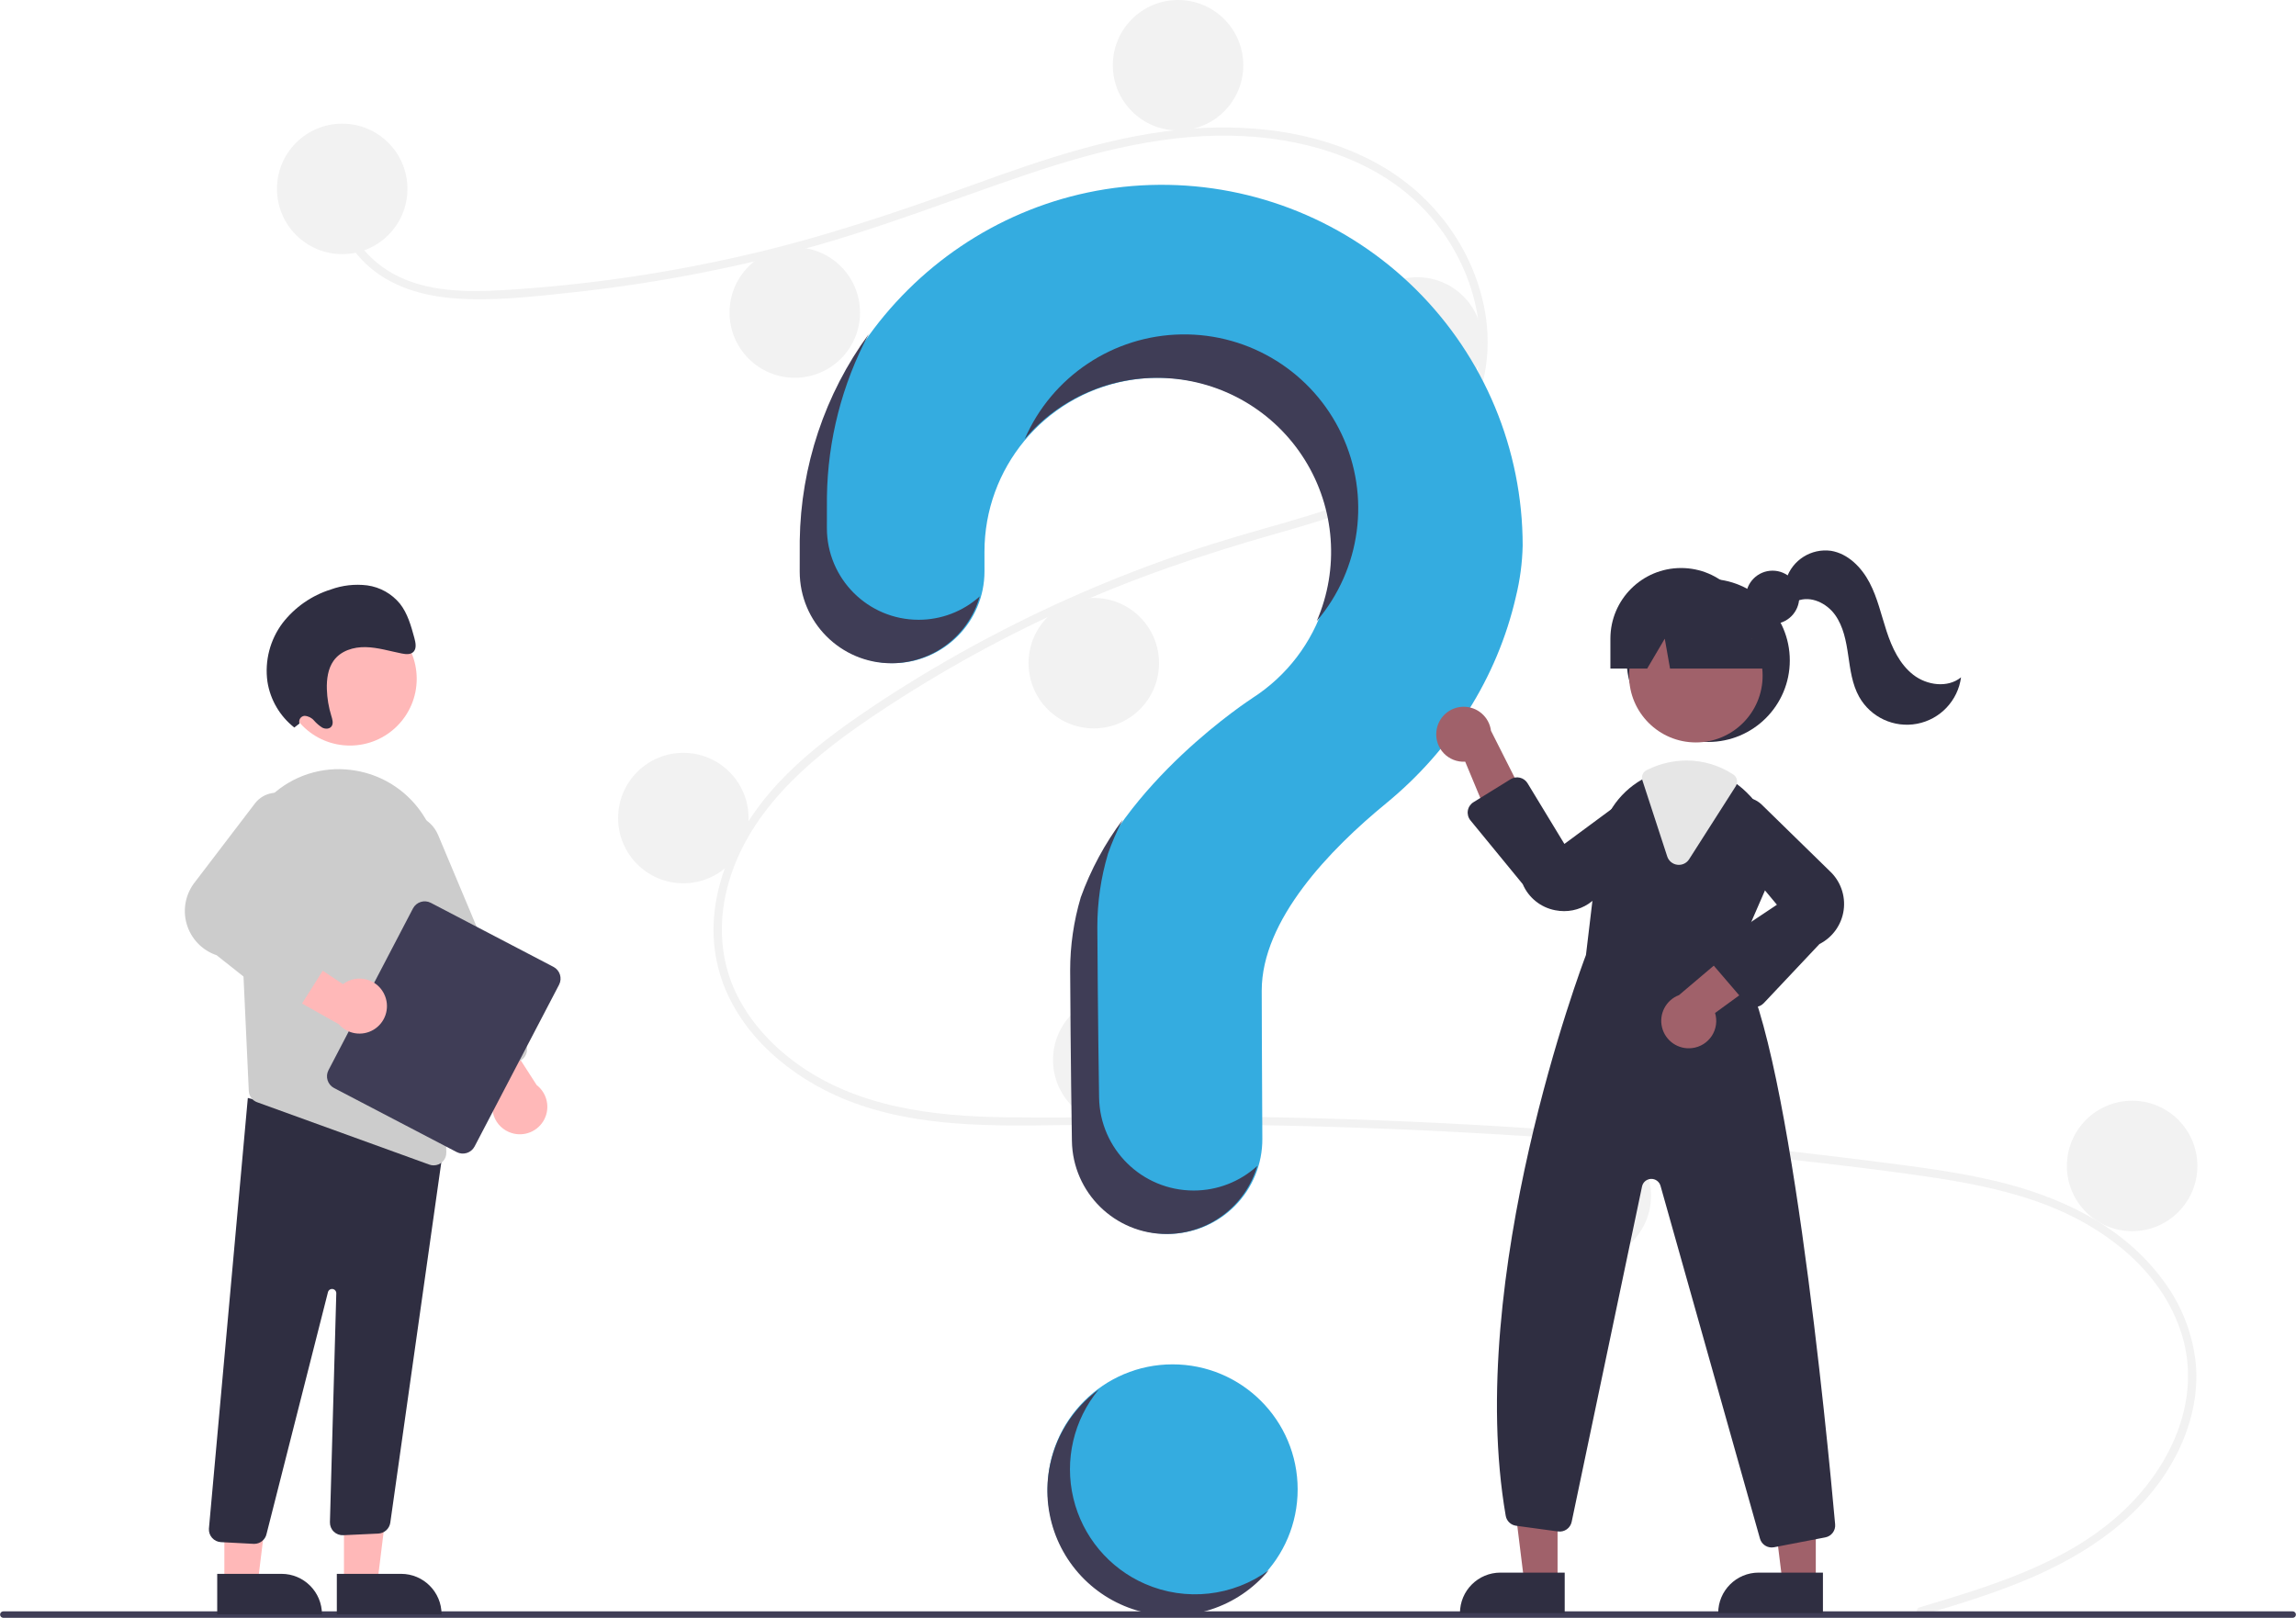
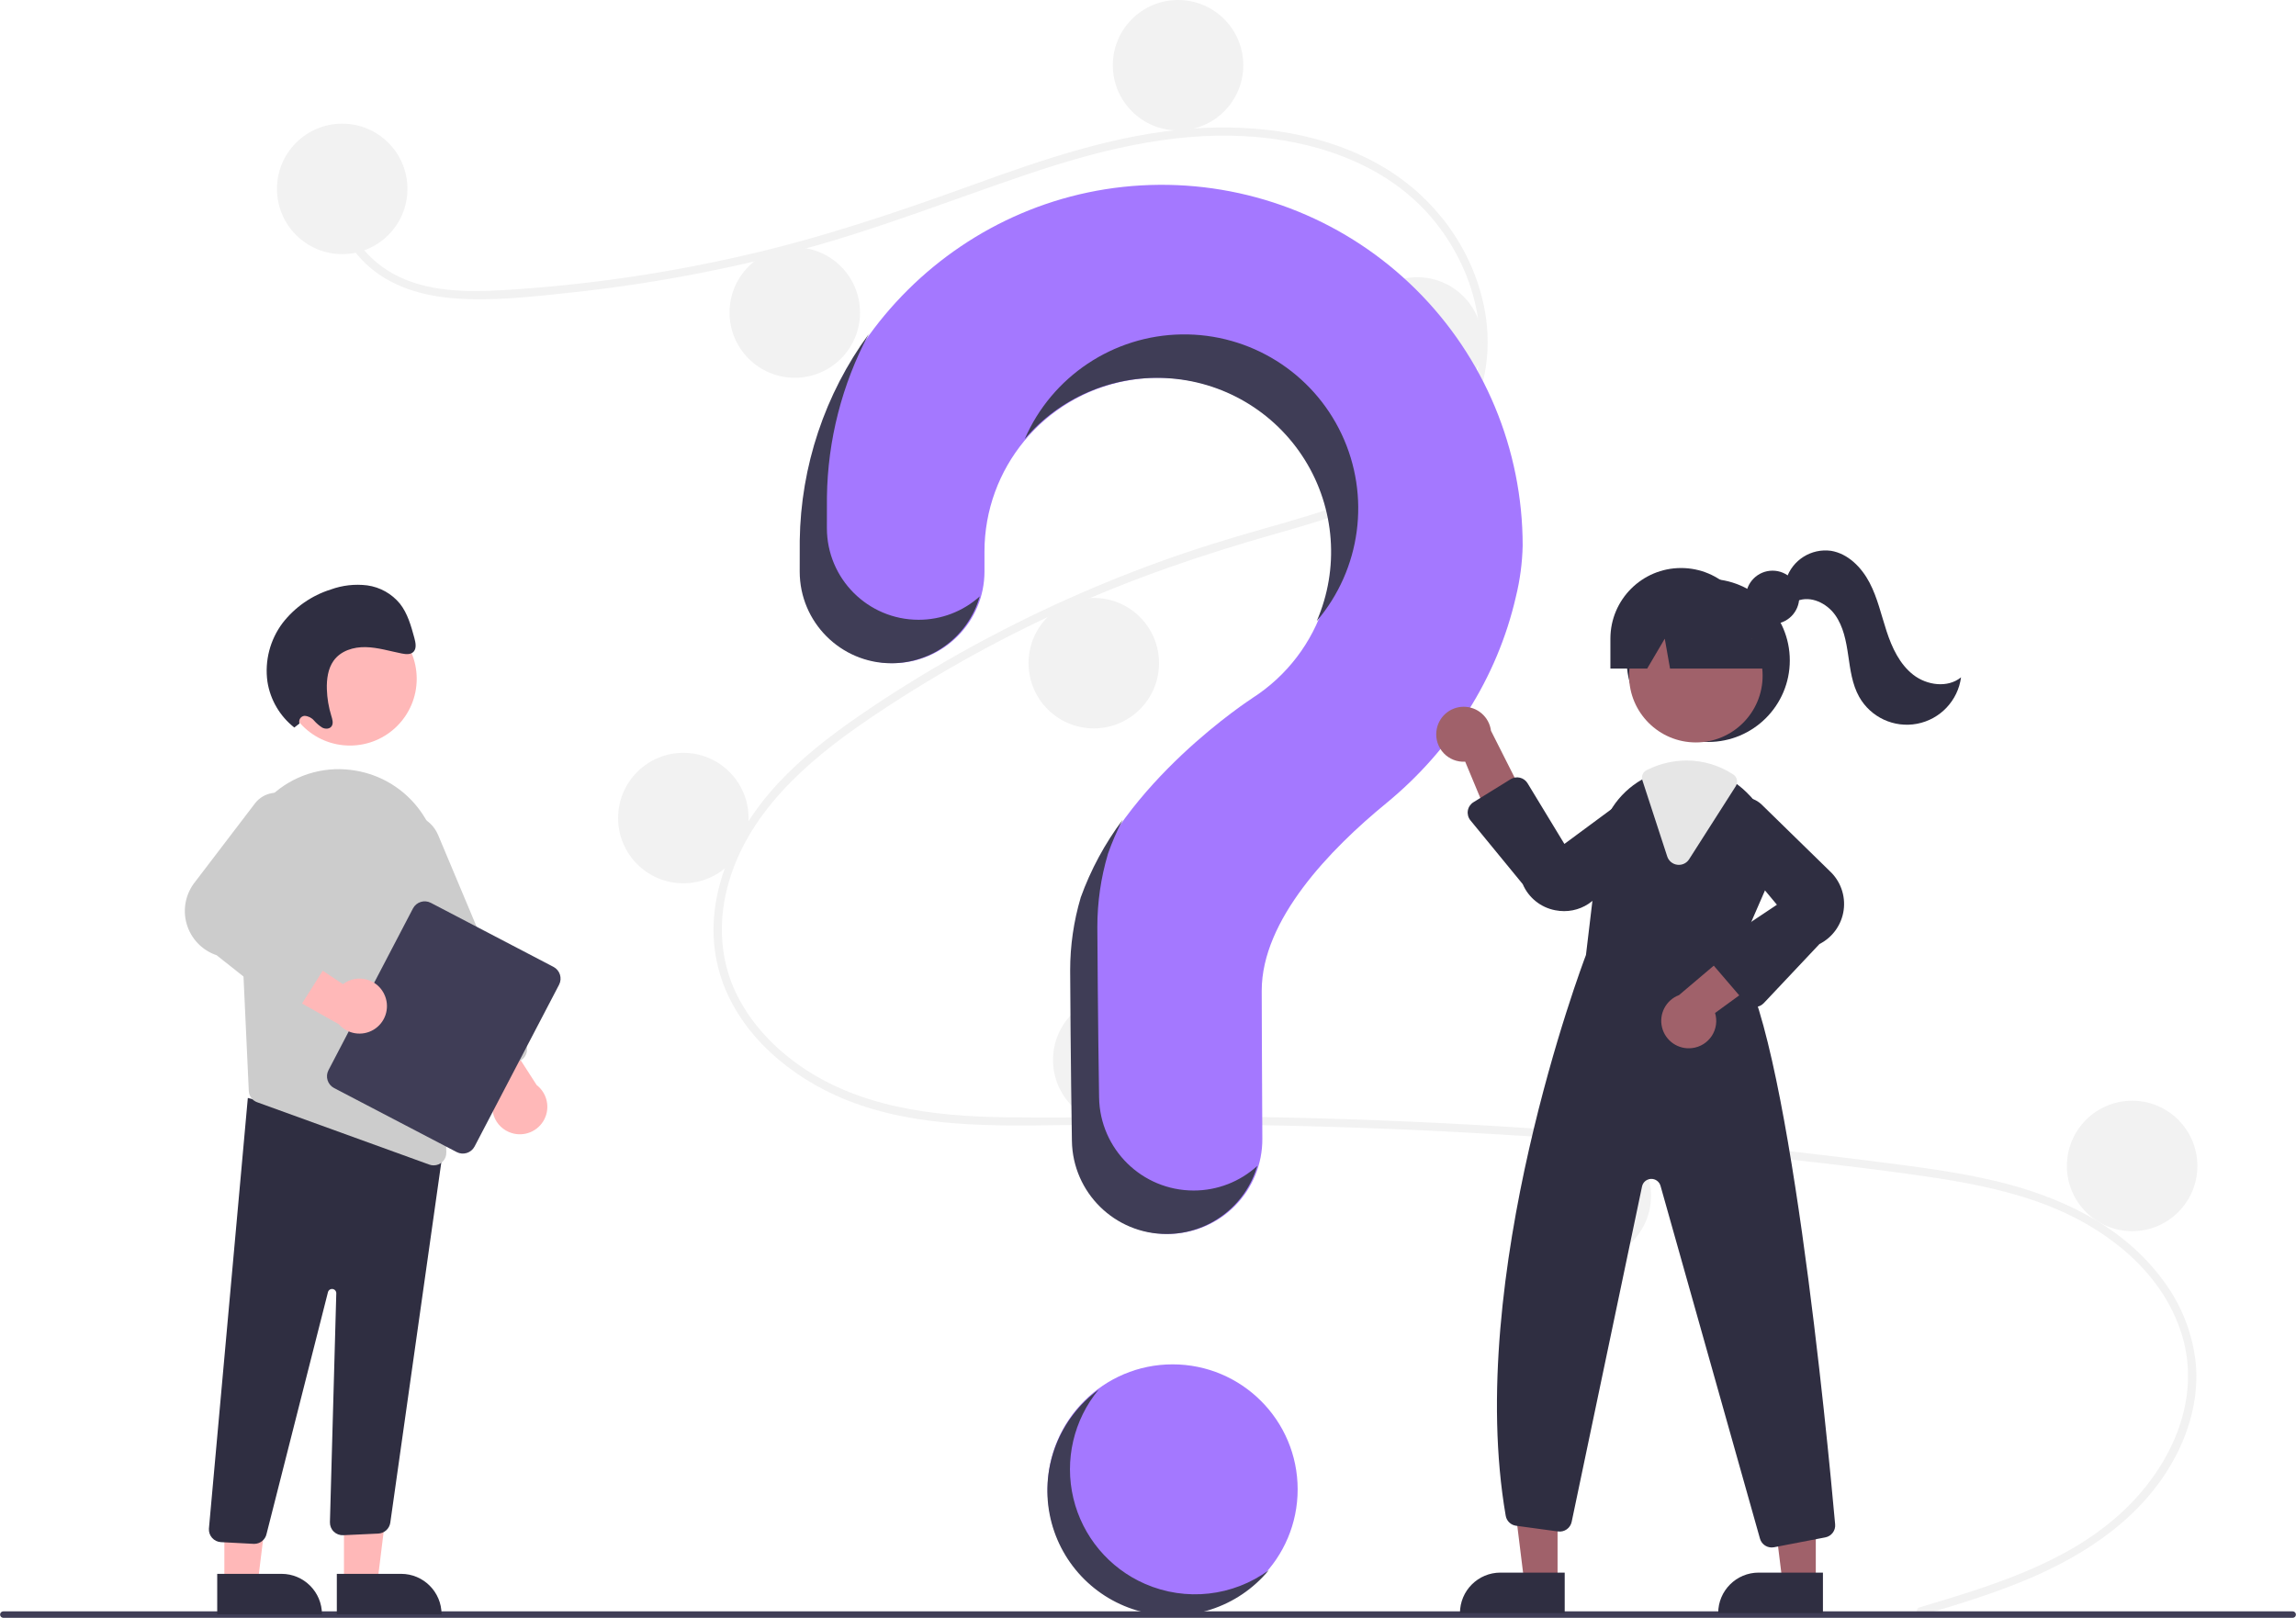
<svg xmlns="http://www.w3.org/2000/svg" data-name="Layer 1" width="844.675" height="595.262" viewBox="0 0 844.675 595.262">
-   <circle cx="431.393" cy="548" r="46" fill="#34ace0" />
+   <circle cx="431.393" cy="548" r="46" fill="#a478ff" />
  <path d="M883.862,743.785c25.735-7.729,53.094-15.788,73.503-34.161,18.238-16.418,30.55-41.489,22.995-66.112-7.54-24.572-30.124-40.956-53.442-49.105-13.225-4.622-27.061-7.186-40.891-9.2-15.035-2.19-30.136-3.984-45.23-5.71q-91.677-10.486-184.044-12.811c-30.385-.765-60.764-.747-91.152-.306-27.139.394-55.722.384-80.899-11.151-19.578-8.97-37.348-25.289-42.803-46.734-6.297-24.755,5.318-49.964,21.98-67.892,8.783-9.45,19.047-17.404,29.636-24.717,11.487-7.934,23.375-15.306,35.521-22.188a494.634,494.634,0,0,1,74.767-34.468c12.746-4.634,25.68-8.633,38.728-12.321,11.017-3.115,22.068-6.234,32.716-10.477,20.583-8.204,40.161-22.1,45.395-44.881,4.96-21.591-3.403-45.031-18.065-61.071-16.963-18.557-42.539-26.692-67.06-28.008-27.528-1.478-54.422,5.412-80.297,14.156-27.597,9.326-54.599,20.049-82.778,27.603a556.958,556.958,0,0,1-85.196,15.837c-14.082,1.5-28.59,3.193-42.756,2.045-11.872-.962-23.684-4.454-32.434-12.88-7.503-7.225-11.972-17.154-10.435-27.632.279-1.903,3.17-1.094,2.893.798-1.87,12.755,6.8,24.509,17.484,30.529,12.348,6.958,27.374,6.968,41.122,6.172a537.825,537.825,0,0,0,88.515-12.796c28.593-6.531,56.164-15.866,83.704-25.839,26.156-9.472,52.897-18.716,80.84-20.767,24.246-1.78,49.752,1.752,70.874,14.423,18.564,11.136,32.215,29.707,36.565,51.018,4.25,20.825-1.636,41.785-17.4,56.317-16.321,15.046-38.701,21.479-59.557,27.404-26.452,7.514-52.337,16.298-77.392,27.703a485.824,485.824,0,0,0-72.8,40.928c-22.246,15.202-44.201,34.331-51.237,61.451-3.277,12.633-2.672,26.032,2.812,37.965,4.876,10.61,12.907,19.535,22.262,26.419,22.321,16.424,50.453,19.797,77.414,20.132,30.281.377,60.564-.645,90.855-.148q92.599,1.52,184.819,11.273,23.108,2.446,46.158,5.407c13.822,1.776,27.69,3.541,41.278,6.695,24.162,5.608,47.674,16.392,62.692,36.878a61.319,61.319,0,0,1,11.947,30.446c1.051,11.524-1.77,23.069-6.98,33.321-11.532,22.69-33.134,37.123-56.073,46.605-12.287,5.079-25.032,8.926-37.752,12.746-1.853.557-2.645-2.338-.798-2.893Z" transform="translate(-177.6623 -152.3692)" fill="#f2f2f2" />
  <circle cx="125.893" cy="69.5" r="24" fill="#f2f2f2" />
  <circle cx="292.393" cy="115" r="24" fill="#f2f2f2" />
  <circle cx="433.393" cy="24" r="24" fill="#f2f2f2" />
  <circle cx="521.393" cy="126" r="24" fill="#f2f2f2" />
  <circle cx="402.393" cy="244" r="24" fill="#f2f2f2" />
  <circle cx="251.393" cy="301" r="24" fill="#f2f2f2" />
  <circle cx="411.393" cy="390" r="24" fill="#f2f2f2" />
  <circle cx="583.393" cy="440" r="24" fill="#f2f2f2" />
  <circle cx="784.393" cy="429" r="24" fill="#f2f2f2" />
-   <path d="M604.128,220.373c-71.892.508-130.756,58.93-131.777,130.816-.009.664-.014,5.33-.013,11.434a33.748,33.748,0,0,0,33.744,33.746h0a33.769,33.769,0,0,0,33.761-33.798c-.003-4.152-.006-7.026-.006-7.202a64,64,0,1,1,98.52,53.879l.012.014s-48.028,30.92-62.671,73.335l.012.003a94.004,94.004,0,0,0-3.874,26.768c0,3.725.219,36.321.643,62.778a34.786,34.786,0,0,0,34.79,34.222h0a34.796,34.796,0,0,0,34.794-35.011c-.147-24.229-.227-52.442-.227-54.489,0-26.045,25.125-51.995,45.764-68.917,23.766-19.487,40.868-46.043,47.737-75.999a86.762,86.762,0,0,0,2.499-18.834A132.75,132.75,0,0,0,604.128,220.373Z" transform="translate(-177.6623 -152.3692)" fill="#34ace0" />
+   <path d="M604.128,220.373c-71.892.508-130.756,58.93-131.777,130.816-.009.664-.014,5.33-.013,11.434a33.748,33.748,0,0,0,33.744,33.746h0a33.769,33.769,0,0,0,33.761-33.798c-.003-4.152-.006-7.026-.006-7.202a64,64,0,1,1,98.52,53.879l.012.014s-48.028,30.92-62.671,73.335l.012.003a94.004,94.004,0,0,0-3.874,26.768c0,3.725.219,36.321.643,62.778a34.786,34.786,0,0,0,34.79,34.222h0a34.796,34.796,0,0,0,34.794-35.011c-.147-24.229-.227-52.442-.227-54.489,0-26.045,25.125-51.995,45.764-68.917,23.766-19.487,40.868-46.043,47.737-75.999a86.762,86.762,0,0,0,2.499-18.834A132.75,132.75,0,0,0,604.128,220.373Z" transform="translate(-177.6623 -152.3692)" fill="#a478ff" />
  <path d="M1021.147,747.631H178.853a1.191,1.191,0,0,1,0-2.381h842.294a1.191,1.191,0,0,1,0,2.381Z" transform="translate(-177.6623 -152.3692)" fill="#3f3d56" />
  <circle cx="628.449" cy="242.996" r="30" fill="#2f2e41" />
  <polygon points="573.012 582.129 560.753 582.129 554.92 534.841 573.015 534.841 573.012 582.129" fill="#a0616a" />
  <path d="M551.996,578.626h23.644a0,0,0,0,1,0,0v14.887a0,0,0,0,1,0,0H537.109a0,0,0,0,1,0,0v0A14.887,14.887,0,0,1,551.996,578.626Z" fill="#2f2e41" />
  <polygon points="668.012 582.129 655.753 582.129 649.92 534.841 668.015 534.841 668.012 582.129" fill="#a0616a" />
  <path d="M646.996,578.626h23.644a0,0,0,0,1,0,0v14.887a0,0,0,0,1,0,0H632.109a0,0,0,0,1,0,0v0A14.887,14.887,0,0,1,646.996,578.626Z" fill="#2f2e41" />
  <circle cx="623.89" cy="248.61" r="24.561" fill="#a0616a" />
  <path d="M816.191,504.775l10.99-25.25a31.383,31.383,0,0,0-6.95-35.6,31.873,31.873,0,0,0-3.07-2.67,30.935,30.935,0,0,0-18.99-6.57,32.179,32.179,0,0,0-13.4,2.98c-.36.16-.71.33-1.07.5-.69.33-1.37.69-2.03,1.06a31.678,31.678,0,0,0-15.7,23.88l-4.85,40.64c-1.22,3.19-44.74,118.39-29.52,206.34a4.467,4.467,0,0,0,3.82,3.67l15.43,2.1a4.497,4.497,0,0,0,5.01-3.53l25.89-123.41a3.503,3.503,0,0,1,6.8-.23l36.58,129.78a4.471,4.471,0,0,0,4.31,3.28,5.122,5.122,0,0,0,.87-.08l18.85-3.63a4.471,4.471,0,0,0,3.63-4.81C850.021,682.335,835.301,527.605,816.191,504.775Z" transform="translate(-177.6623 -152.3692)" fill="#2f2e41" />
  <path d="M706.102,421.419A10.056,10.056,0,0,0,716.696,432.623l13.729,32.992,10.385-15.394-14.629-28.97a10.11,10.11,0,0,0-20.079.169Z" transform="translate(-177.6623 -152.3692)" fill="#a0616a" />
  <path d="M800.19,537.996a10.056,10.056,0,0,0,8.427-12.913l28.885-21.038-17.39-6.512-24.764,20.977a10.11,10.11,0,0,0,4.842,19.487Z" transform="translate(-177.6623 -152.3692)" fill="#a0616a" />
  <path d="M753.102,487.61a17.057,17.057,0,0,1-3.298-.325,16.305,16.305,0,0,1-11.948-9.616l-19.234-23.453a4.501,4.501,0,0,1,1.111-6.681l13.684-8.471a4.5,4.5,0,0,1,6.215,1.49l13.556,22.334L779.15,443.702A9.721,9.721,0,0,1,790.46,459.264l-25.912,23.637A16.253,16.253,0,0,1,753.102,487.61Z" transform="translate(-177.6623 -152.3692)" fill="#2f2e41" />
  <path d="M823.252,522.883c-.035,0-.071,0-.106-.001a4.508,4.508,0,0,1-3.311-1.57l-12.166-14.193a4.5,4.5,0,0,1,.92-6.673l22.781-15.188-20.638-24.812a9.721,9.721,0,0,1,14.887-12.183l25.084,24.513a16.525,16.525,0,0,1-3.675,26.94l-20.501,21.754A4.507,4.507,0,0,1,823.252,522.883Z" transform="translate(-177.6623 -152.3692)" fill="#2f2e41" />
  <path d="M795.307,470.584a4.632,4.632,0,0,1-.584-.037,4.461,4.461,0,0,1-3.71-3.069l-9.142-28.029a3.083,3.083,0,0,1,1.594-3.725l.297-.14c.269-.128.535-.254.807-.375a32.574,32.574,0,0,1,13.603-3.023,31.327,31.327,0,0,1,17.161,5.157,3.13,3.13,0,0,1,.901,4.294L799.084,468.504A4.455,4.455,0,0,1,795.307,470.584Z" transform="translate(-177.6623 -152.3692)" fill="#e6e6e6" />
  <circle cx="652.101" cy="219.786" r="9.817" fill="#2f2e41" />
  <path d="M796.111,361.365h0a26,26,0,0,0-26,26v11h13.529l6.471-11,1.941,11h41.059l-11-11A26,26,0,0,0,796.111,361.365Z" transform="translate(-177.6623 -152.3692)" fill="#2f2e41" />
  <path d="M834.809,365.431a15.15,15.15,0,0,1,16.481-10.396c6.256,1.046,11.202,6.075,14.149,11.691s4.308,11.903,6.289,17.928,4.791,12.084,9.793,15.984,12.677,4.958,17.59.946a20.118,20.118,0,0,1-37.477,7.181c-2.592-4.612-3.261-10.017-4.03-15.251s-1.767-10.65-4.862-14.94-8.888-7.093-13.804-5.139Z" transform="translate(-177.6623 -152.3692)" fill="#2f2e41" />
  <path d="M515.609,380.408h0a33.748,33.748,0,0,1-33.744-33.746c-0-6.104.004-10.771.013-11.434a131.507,131.507,0,0,1,15.359-59.909,131.803,131.803,0,0,0-25.359,75.909c-.009.664-.014,5.33-.013,11.434a33.748,33.748,0,0,0,33.744,33.746h0A33.773,33.773,0,0,0,538.097,371.817,33.622,33.622,0,0,1,515.609,380.408Z" transform="translate(-177.6623 -152.3692)" fill="#3f3d56" />
  <path d="M606.415,291.478a64.004,64.004,0,0,1,55.659,89.413,63.997,63.997,0,1,0-107.426-66.985A63.871,63.871,0,0,1,606.415,291.478Z" transform="translate(-177.6623 -152.3692)" fill="#3f3d56" />
  <path d="M616.797,590.408h0a34.787,34.787,0,0,1-34.79-34.222c-.423-26.456-.643-59.052-.643-62.778a94.004,94.004,0,0,1,3.874-26.768l-.012-.003a95.069,95.069,0,0,1,5.494-12.701,110.047,110.047,0,0,0-15.494,28.701l.012.003a94.004,94.004,0,0,0-3.874,26.768c0,3.725.219,36.321.643,62.778a34.787,34.787,0,0,0,34.79,34.222h0a34.803,34.803,0,0,0,33.402-25.048A34.66,34.66,0,0,1,616.797,590.408Z" transform="translate(-177.6623 -152.3692)" fill="#3f3d56" />
  <polygon points="126.541 582.585 138.8 582.584 144.633 535.296 126.538 535.297 126.541 582.585" fill="#ffb8b8" />
  <path d="M301.576,731.451H340.107a0,0,0,0,1,0,0v14.887a0,0,0,0,1,0,0H316.463A14.887,14.887,0,0,1,301.576,731.451v0A0,0,0,0,1,301.576,731.451Z" transform="translate(464.0541 1325.404) rotate(179.9974)" fill="#2f2e41" />
  <polygon points="82.541 582.585 94.8 582.584 100.633 535.296 82.538 535.297 82.541 582.585" fill="#ffb8b8" />
  <path d="M257.576,731.451H296.107a0,0,0,0,1,0,0v14.887a0,0,0,0,1,0,0H272.463A14.887,14.887,0,0,1,257.576,731.451v0A0,0,0,0,1,257.576,731.451Z" transform="translate(376.0541 1325.406) rotate(179.9974)" fill="#2f2e41" />
  <path d="M270.917,720.411l-11.975-.63a4.673,4.673,0,0,1-4.419-4.967l14.313-158.466,65.911,17.786,6.35-1.732L321.239,712.686a4.696,4.696,0,0,1-4.358,3.945l-12.909.601a4.674,4.674,0,0,1-4.931-4.796l2.339-84.196a1.558,1.558,0,0,0-3.083-.36L275.739,716.692a4.646,4.646,0,0,1-4.569,3.725C271.086,720.418,271.002,720.416,270.917,720.411Z" transform="translate(-177.6623 -152.3692)" fill="#2f2e41" />
  <circle cx="128.742" cy="249.759" r="24.561" fill="#ffb8b8" />
  <path d="M265.512,474.287l2.701,58.267.976,21.199a4.642,4.642,0,0,0,3.074,4.175l63.336,22.943a4.477,4.477,0,0,0,1.6.28,4.644,4.644,0,0,0,4.664-4.788L339.266,471.597A36.93,36.93,0,0,0,308.522,435.92c-.613-.093-1.236-.187-1.859-.27a36.249,36.249,0,0,0-29.165,9.441,37.236,37.236,0,0,0-11.986,29.196Z" transform="translate(-177.6623 -152.3692)" fill="#ccc" />
  <path d="M365.855,569.245a10.064,10.064,0,0,1-5.369-15.227l-21.478-28.56,18.534-1.147,17.554,27.297a10.111,10.111,0,0,1-9.242,17.637Z" transform="translate(-177.6623 -152.3692)" fill="#ffb8b8" />
  <path d="M350.753,548.85a4.644,4.644,0,0,1-2.541-2.518L315.854,469.237a12.463,12.463,0,1,1,22.984-9.647l32.358,77.095a4.679,4.679,0,0,1-2.5,6.118l-14.365,6.029a4.642,4.642,0,0,1-3.577.017Z" transform="translate(-177.6623 -152.3692)" fill="#ccc" />
  <path d="M298.508,546.131,329.587,486.622a4.878,4.878,0,0,1,6.575-2.063l45.112,23.56a4.878,4.878,0,0,1,2.063,6.575l-31.079,59.509a4.878,4.878,0,0,1-6.575,2.063L300.571,552.706A4.878,4.878,0,0,1,298.508,546.131Z" transform="translate(-177.6623 -152.3692)" fill="#3f3d56" />
  <path d="M319.351,518.943a10.064,10.064,0,0,0-15.517-4.46l-29.778-19.754-.051,18.57L302.29,529.21a10.111,10.111,0,0,0,17.06-10.267Z" transform="translate(-177.6623 -152.3692)" fill="#ffb8b8" />
  <path d="M281.701,523.119l-24.337-19.278a17.163,17.163,0,0,1-7.823-27.135l22.097-28.96a10.096,10.096,0,0,1,17.13,10.284l-17.484,28.6,25.694,12.187a4.674,4.674,0,0,1,1.948,6.72l-10.372,16.414a4.682,4.682,0,0,1-3.167,2.111c-.026.004-.051.008-.077.012A4.696,4.696,0,0,1,281.701,523.119Z" transform="translate(-177.6623 -152.3692)" fill="#ccc" />
  <path d="M287.845,418.574a2.135,2.135,0,0,1,1.856-2.819,4.93,4.93,0,0,1,3.476,1.715,13.833,13.833,0,0,0,3.071,2.637c1.188.599,2.8.514,3.477-.628.636-1.072.2-2.508-.185-3.753a36.907,36.907,0,0,1-1.63-9.77c-.111-3.7.411-7.562,2.46-10.448,2.644-3.725,7.371-5.139,11.845-5.036s8.875,1.484,13.307,2.357c1.53.301,3.328.456,4.352-.73,1.088-1.261.688-3.301.226-5.004-1.201-4.417-2.475-8.985-5.265-12.552a18.898,18.898,0,0,0-12.061-6.79,28.938,28.938,0,0,0-13.462,1.528,36.096,36.096,0,0,0-17.683,12.319,29.236,29.236,0,0,0-5.578,21.6,26.667,26.667,0,0,0,9.886,16.855Z" transform="translate(-177.6623 -152.3692)" fill="#2f2e41" />
  <path d="M598.92,735.149a45.994,45.994,0,0,1-17.07-71.489,45.997,45.997,0,1,0,62.569,66.464A45.969,45.969,0,0,1,598.92,735.149Z" transform="translate(-177.6623 -152.3692)" fill="#3f3d56" />
</svg>
